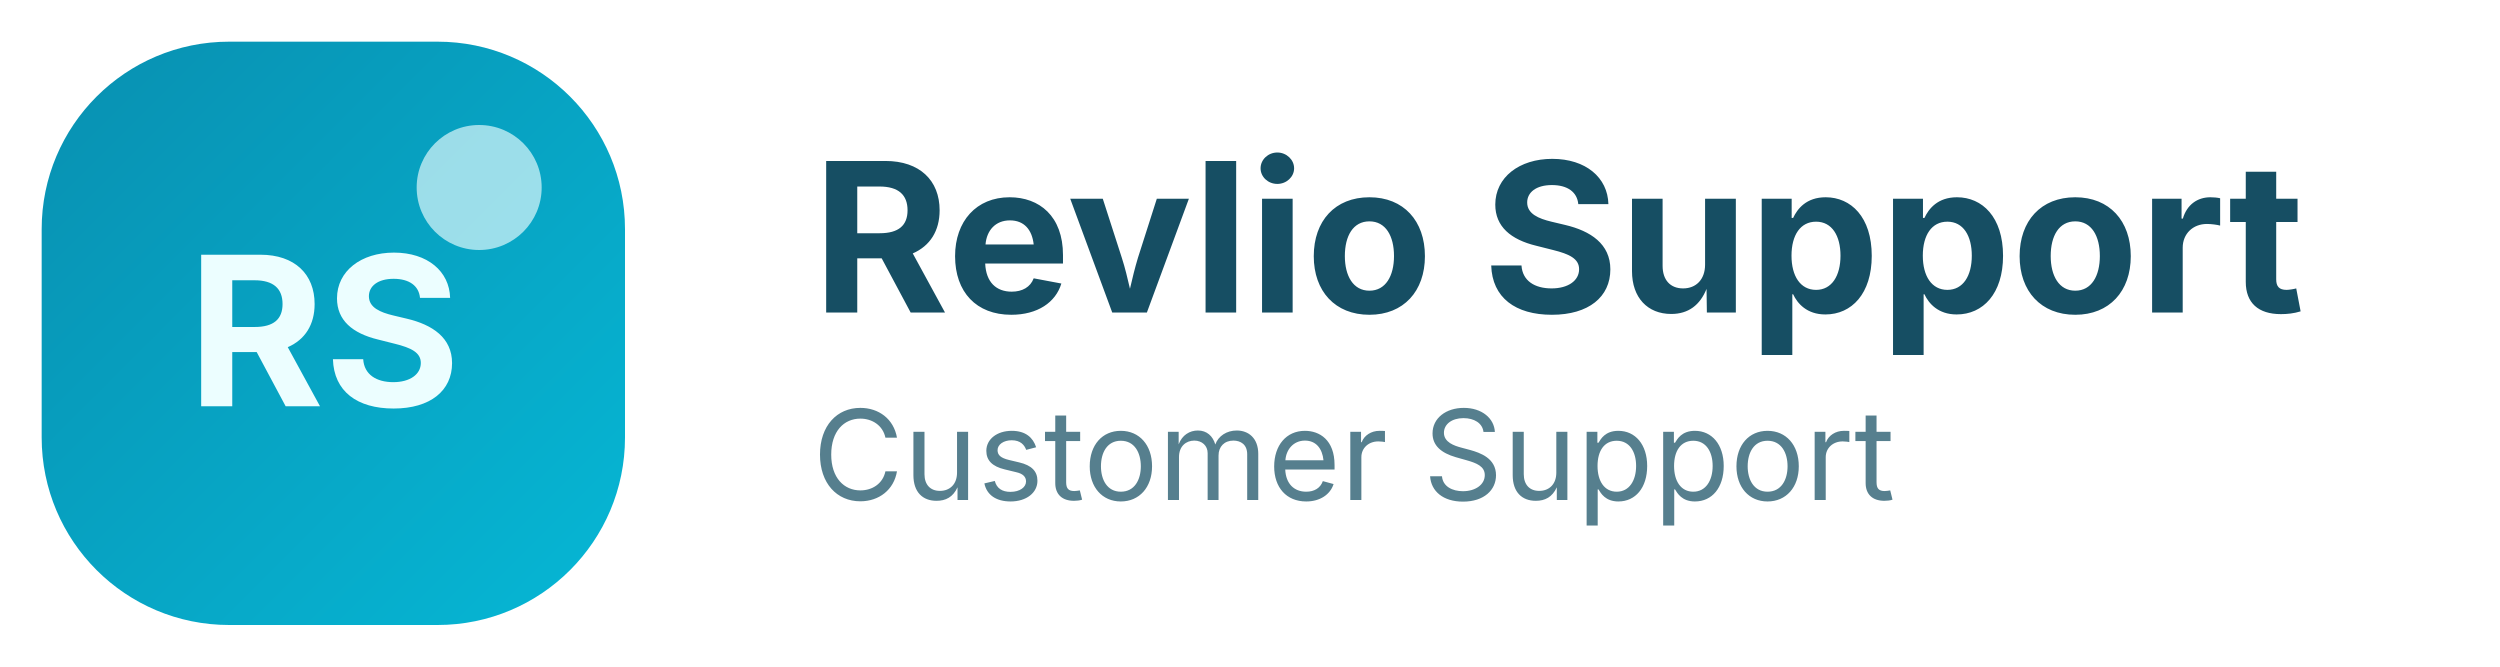
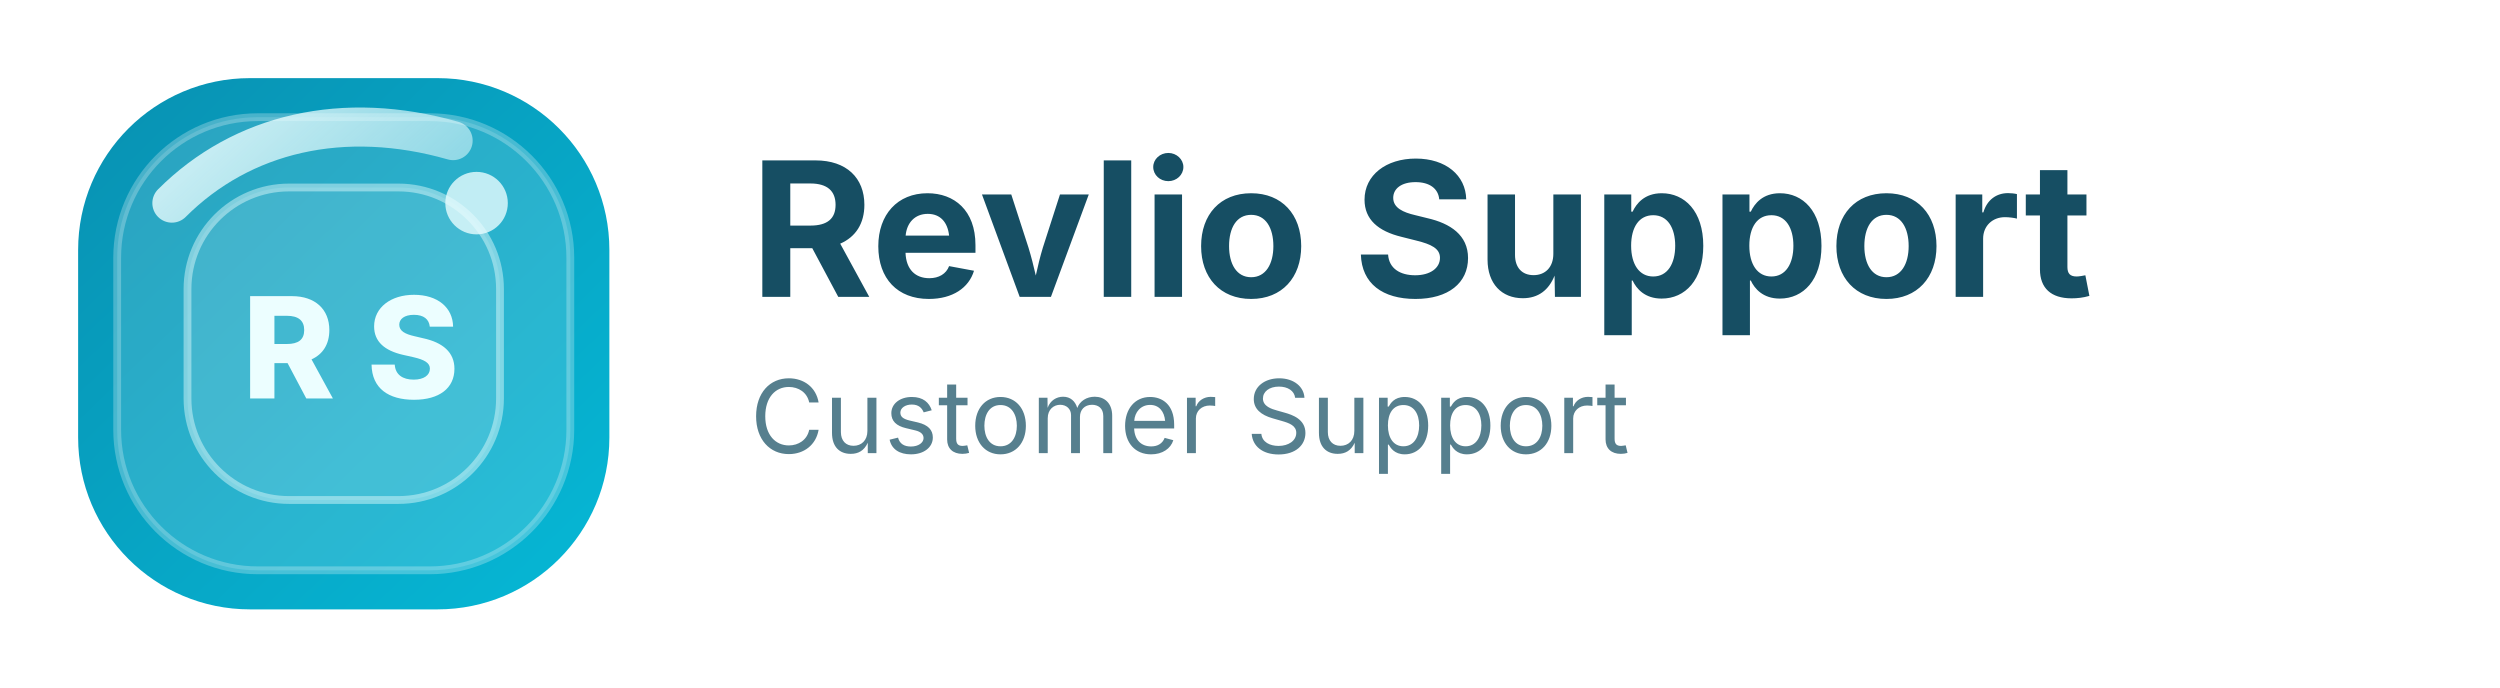
- <svg xmlns="http://www.w3.org/2000/svg" width="240" height="64" viewBox="0 0 240 64" fill="none" role="img" aria-labelledby="logoTitle">
+ <svg xmlns="http://www.w3.org/2000/svg" width="320" height="88" viewBox="0 0 320 88" fill="none" role="img" aria-labelledby="logoTitle">
  <defs>
-     <linearGradient id="brandGradient" x1="6" y1="6" x2="58" y2="58" gradientUnits="userSpaceOnUse">
+     <linearGradient id="brandGradient" x1="12" y1="10" x2="74" y2="74" gradientUnits="userSpaceOnUse">
      <stop stop-color="#0891b2" />
      <stop offset="1" stop-color="#06b6d4" />
    </linearGradient>
+     <linearGradient id="shineGradient" x1="20" y1="14" x2="70" y2="70" gradientUnits="userSpaceOnUse">
+       <stop stop-color="#ecfeff" stop-opacity="0.9" />
+       <stop offset="1" stop-color="#ecfeff" stop-opacity="0" />
+     </linearGradient>
  </defs>
-   <rect x="4" y="4" width="56" height="56" rx="18" fill="url(#brandGradient)" />
-   <circle cx="46" cy="18" r="6" fill="#ecfeff" fill-opacity="0.65" />
-   <text x="18" y="39" fill="#ecfeff" font-size="20" font-family="Inter, Arial, sans-serif" font-weight="700">RS</text>
-   <text x="78" y="30" fill="#164e63" font-size="20" font-family="Inter, Arial, sans-serif" font-weight="700">Revlio Support</text>
-   <text x="78" y="48" fill="rgba(22, 78, 99, 0.72)" font-size="12" font-family="Inter, Arial, sans-serif">Customer Support</text>
+   <rect x="10" y="10" width="68" height="68" rx="22" fill="url(#brandGradient)" />
+   <rect x="15" y="15" width="58" height="58" rx="18" fill="rgba(255,255,255,0.14)" stroke="rgba(255,255,255,0.26)" />
+   <rect x="24" y="24" width="40" height="40" rx="13" fill="rgba(255,255,255,0.12)" stroke="#ecfeff" stroke-opacity="0.44" />
+   <path d="M22 26C31 17 44 14 58 18" stroke="url(#shineGradient)" stroke-width="5" stroke-linecap="round" />
+   <circle cx="61" cy="26" r="4" fill="#ecfeff" fill-opacity="0.78" />
+   <text x="31" y="51" fill="#ecfeff" font-size="18" font-family="Inter, Arial, sans-serif" font-weight="800" letter-spacing="4">RS</text>
+   <text x="96" y="38" fill="#164e63" font-size="24" font-family="Inter, Arial, sans-serif" font-weight="700">Revlio Support</text>
+   <text x="96" y="58" fill="#164e63" fill-opacity="0.72" font-size="13" font-family="Inter, Arial, sans-serif">Customer Support</text>
</svg>
